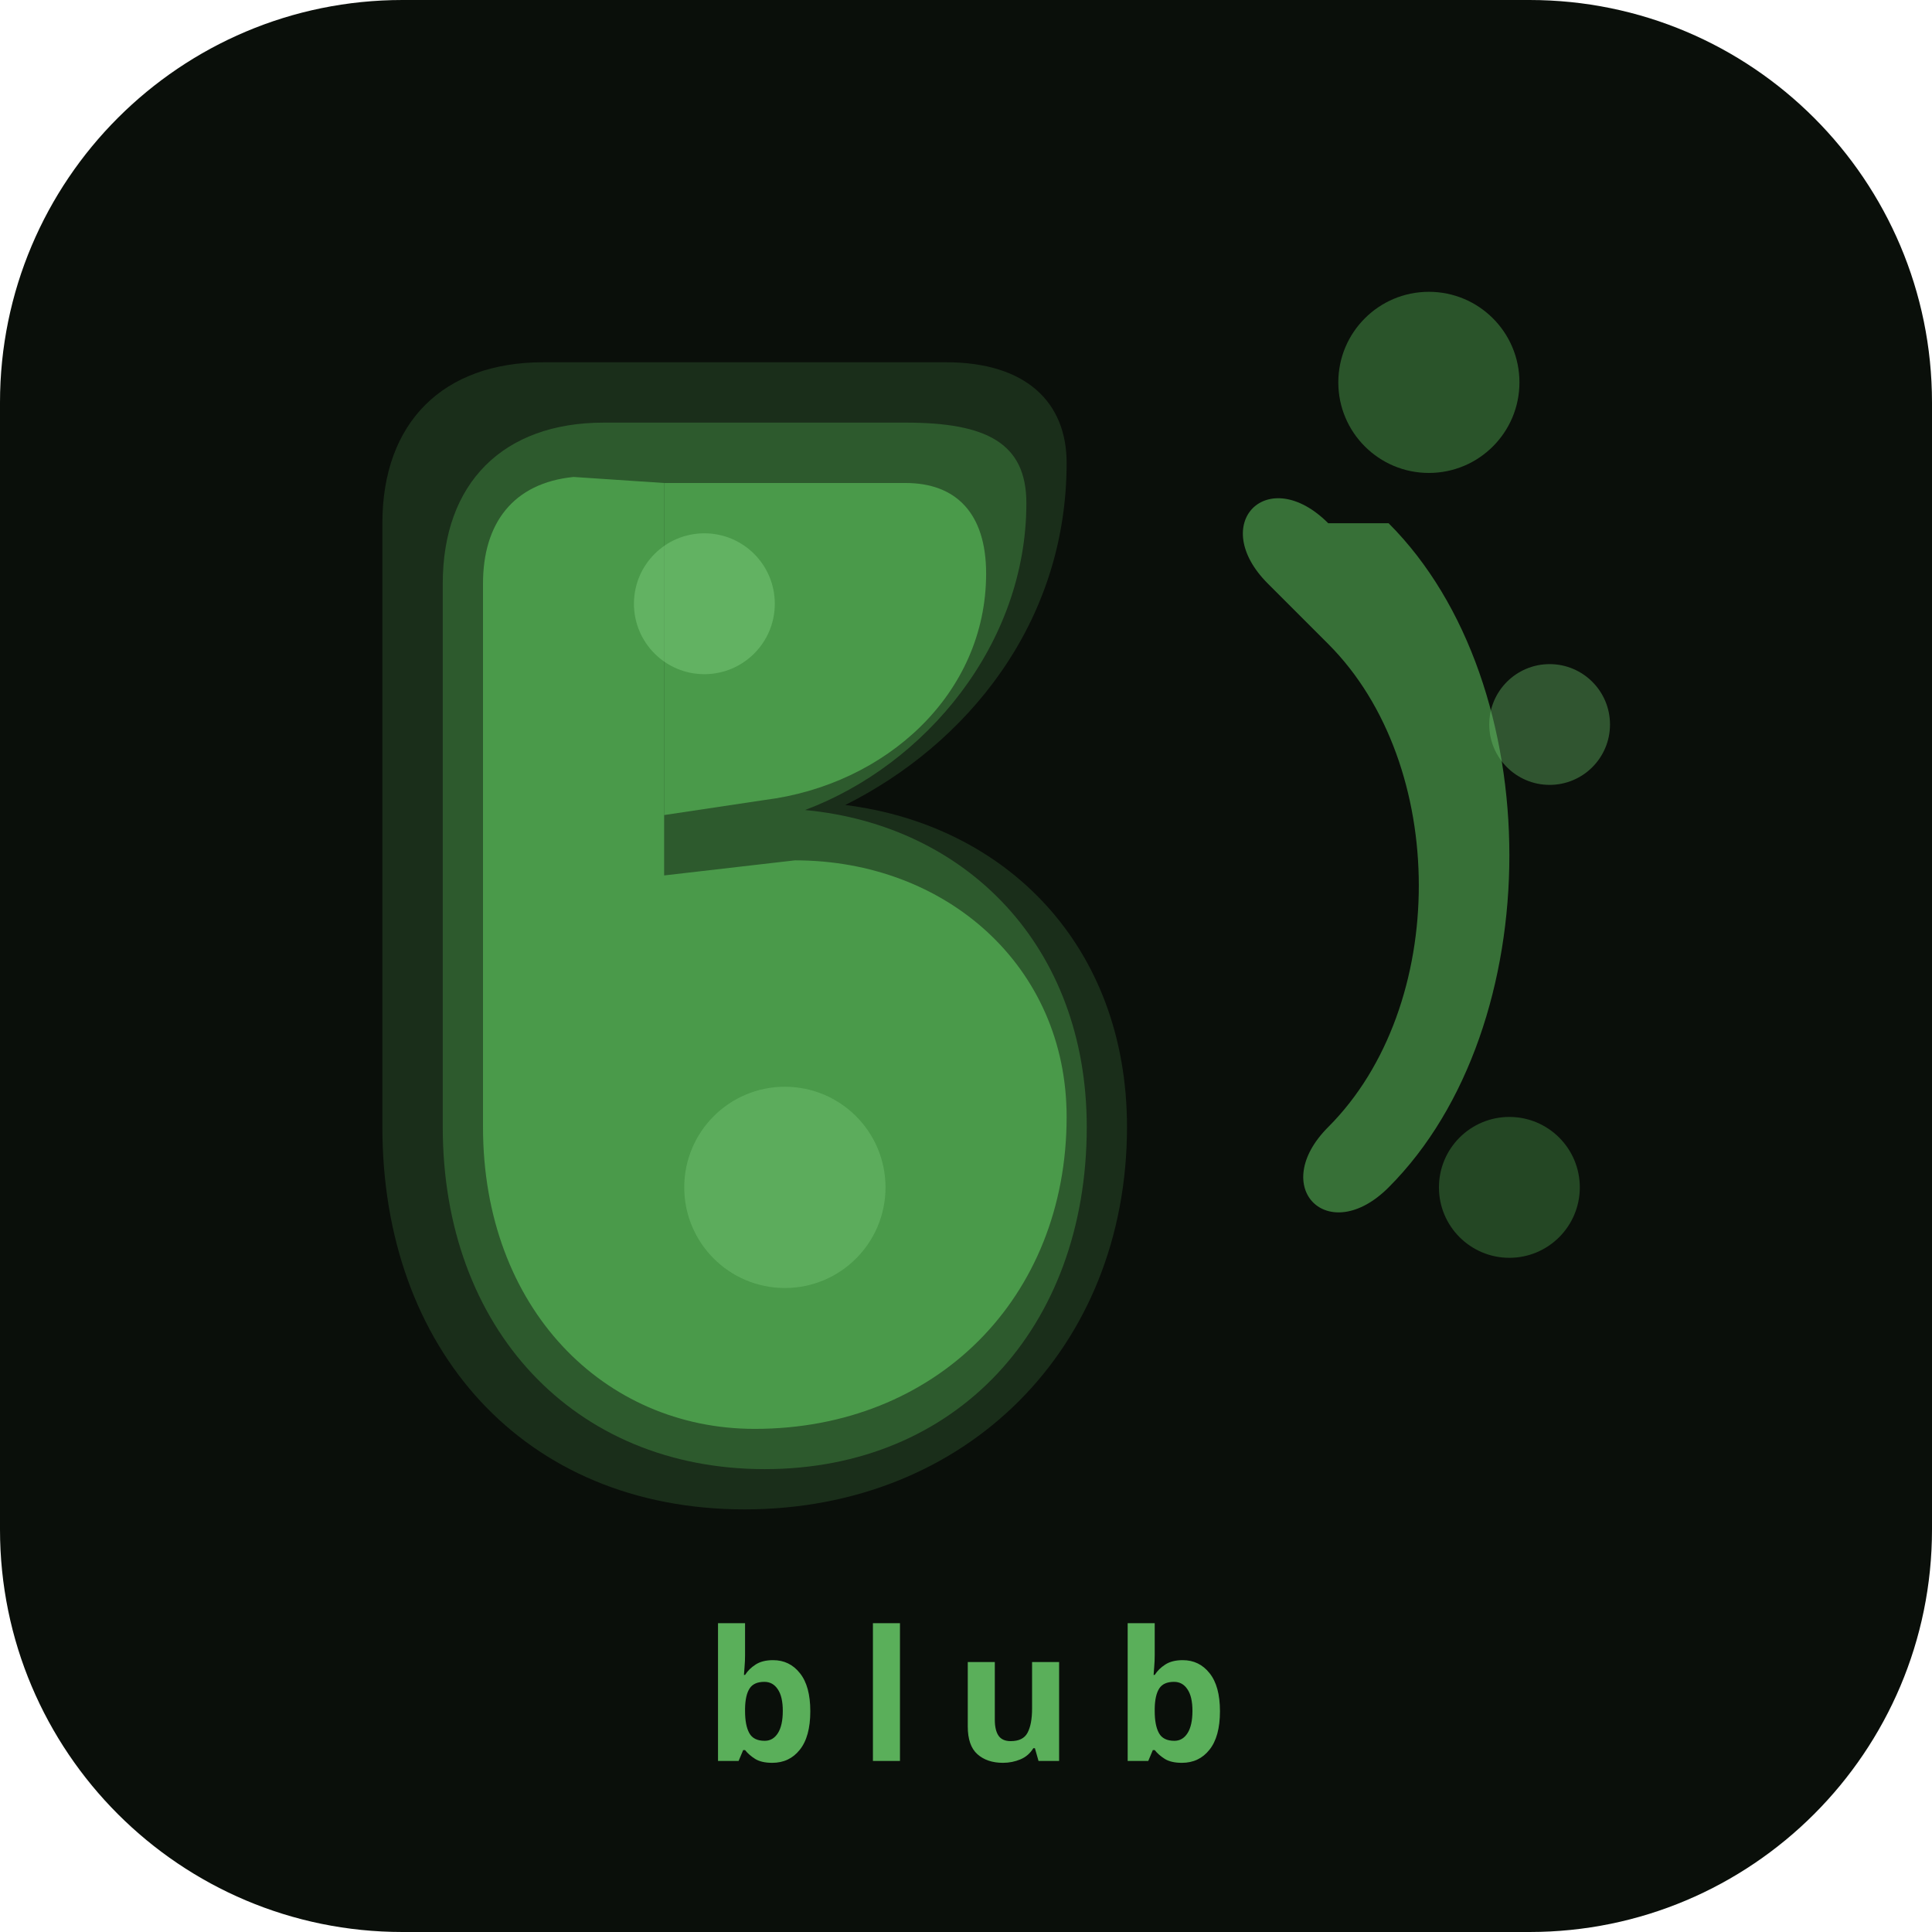
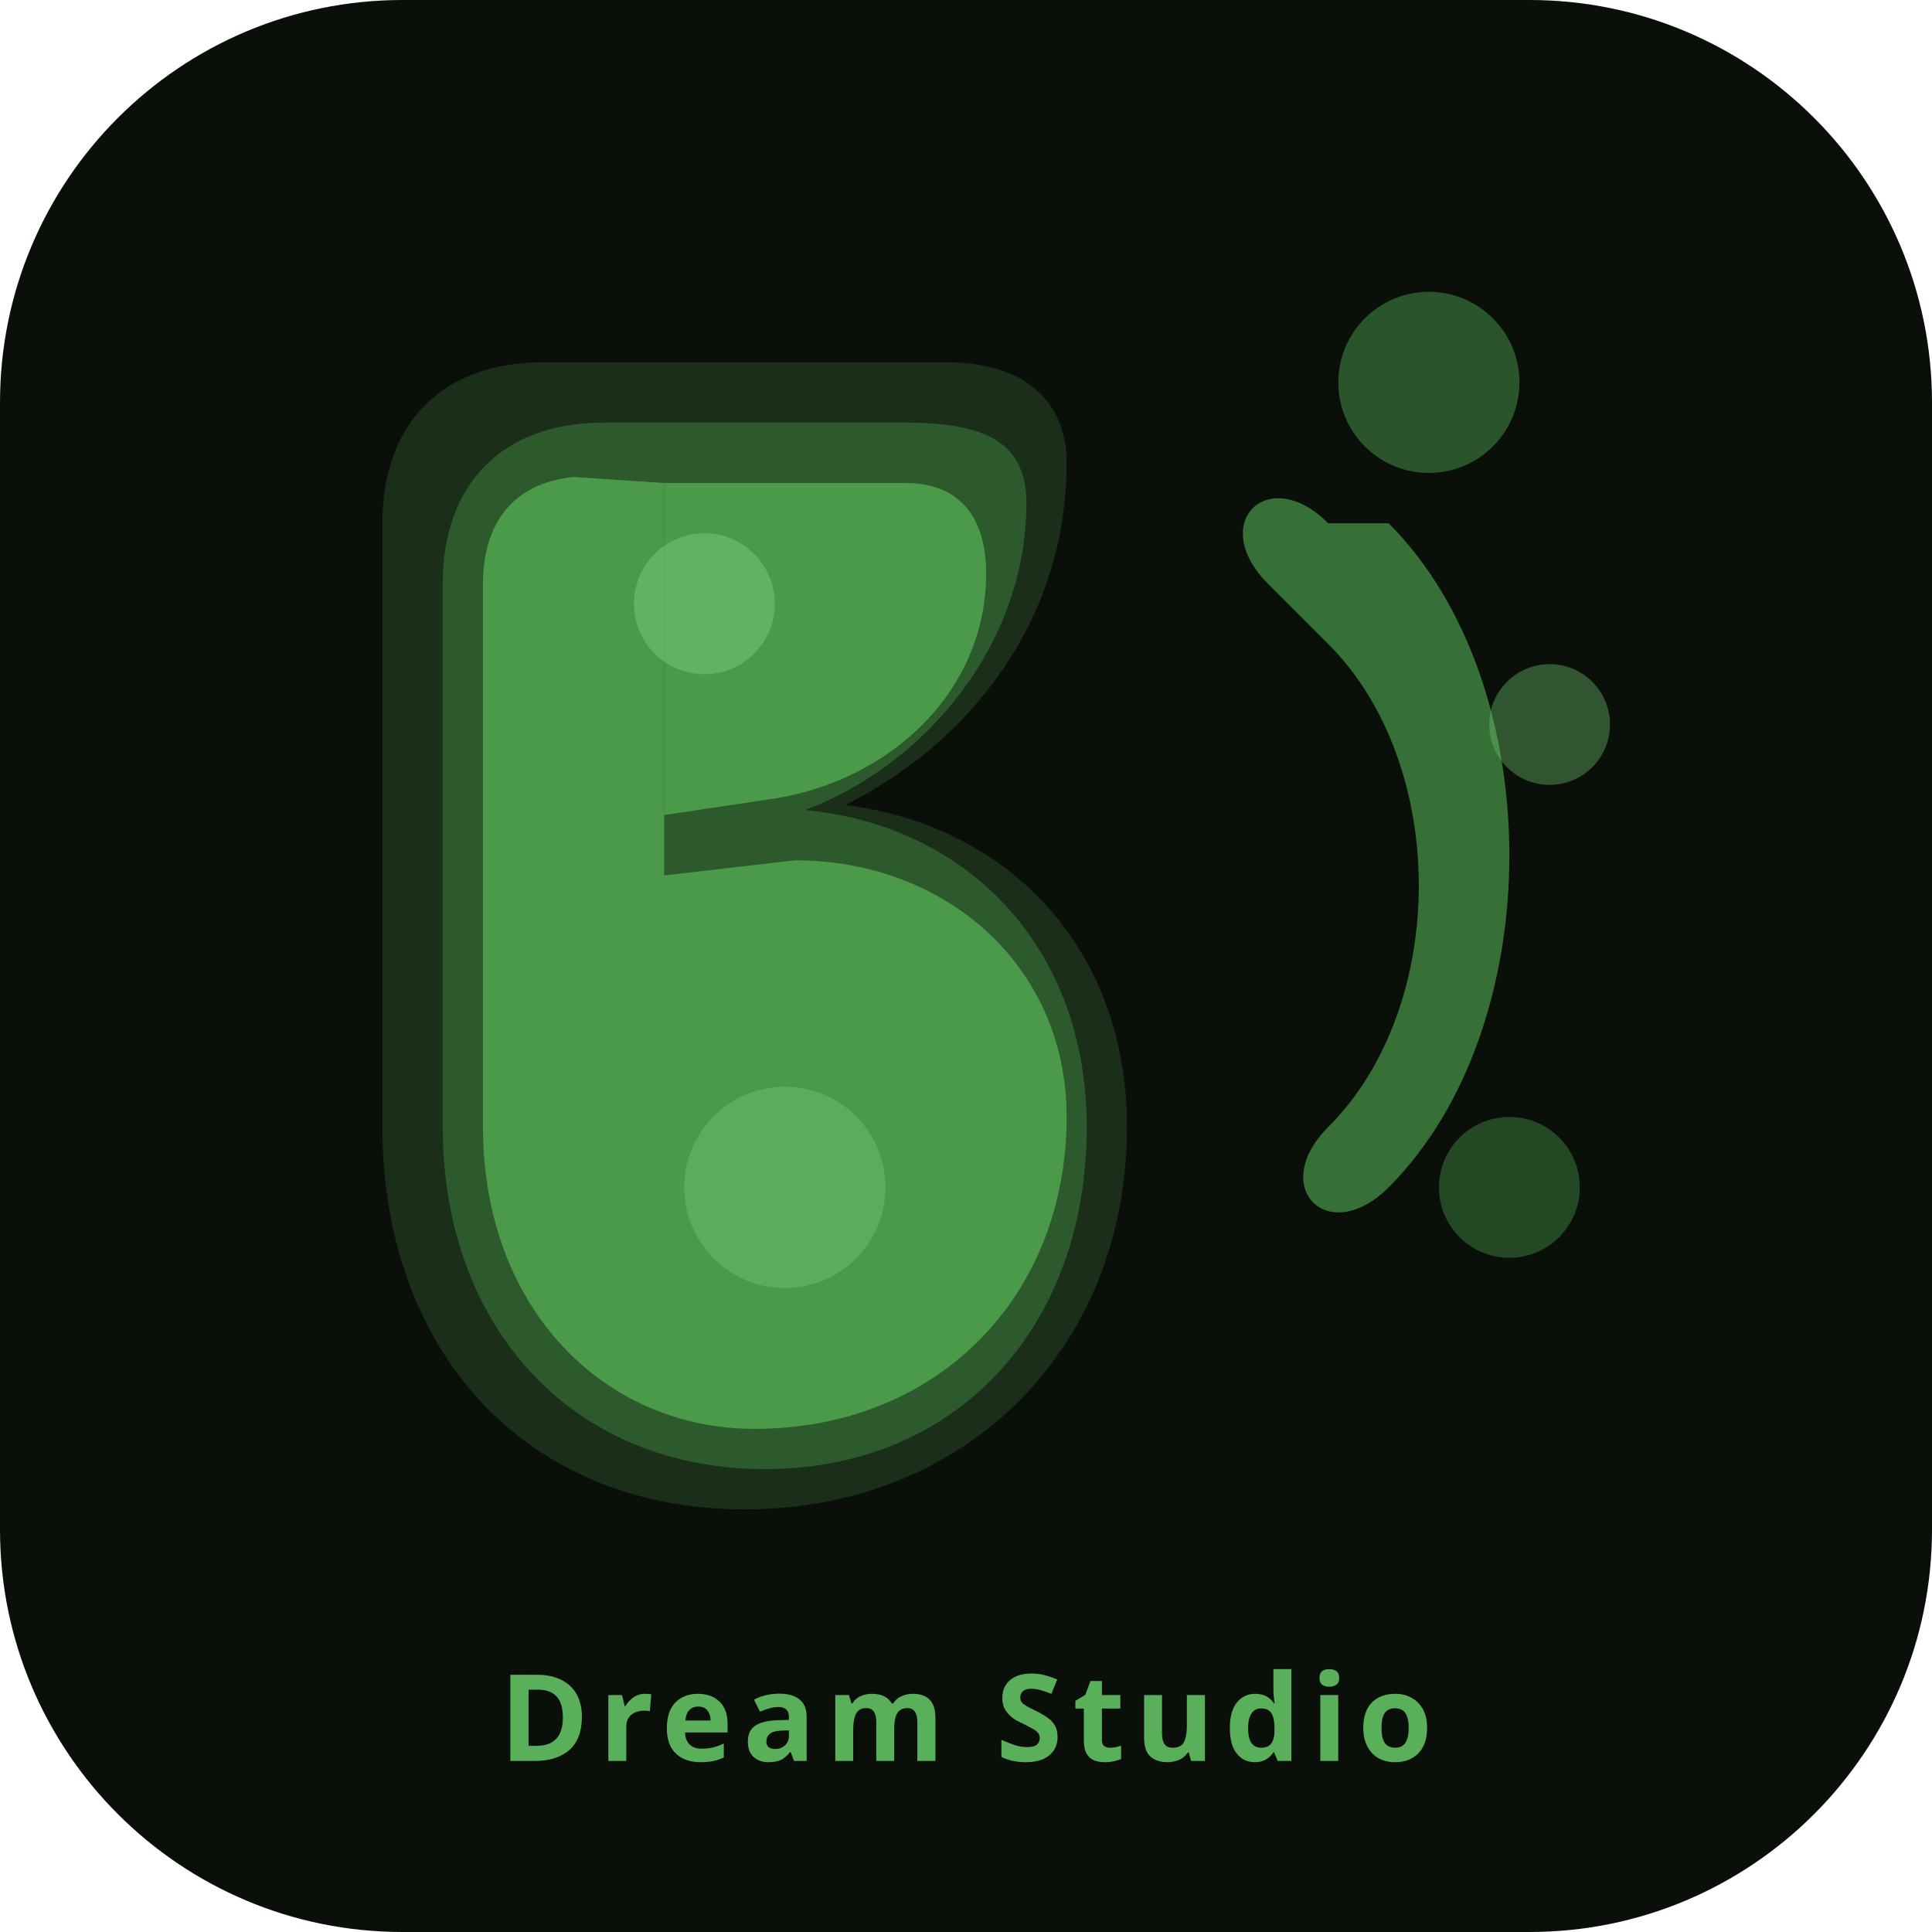
<svg xmlns="http://www.w3.org/2000/svg" viewBox="0 0 192 192" fill="none">
  <rect width="192" height="192" rx="40" fill="#0a0f0a" />
  <path d="M54 36 C44 36 38 42 38 52 L38 112 C38 134 52 150 74 150 C96 150 112 134 112 112 C112 94 100 82 84 80 C96 74 106 62 106 46 C106 40 102 36 94 36 Z" fill="#1a2e1a" />
  <path d="M60 42 C50 42 44 48 44 58 L44 112 C44 132 57 146 76 146 C95 146 108 132 108 112 C108 94 96 82 80 80.5 C92 76 102 64 102 50 C102 44 98 42 90 42 Z" fill="#2d5a2d" />
  <path d="M66 48 L90 48 C95 48 98 51 98 57 C98 69 88 78 76 79.5 L66 81 Z" fill="#4a9a4a" />
  <path d="M66 87 L79 85.5 C94 85.5 106 96 106 111 C106 129 93 142 75 142 C60 142 48 130 48 112 L48 58 C48 52 51 48 57 47.4 L66 48 Z" fill="#4a9a4a" />
  <circle cx="70" cy="60" r="7" fill="#7ecf7e" opacity="0.45" />
  <circle cx="78" cy="118" r="10" fill="#7ecf7e" opacity="0.35" />
  <path d="M132 52 C126 46 120 52 126 58 L132 64 C144 76 144 100 132 112 C126 118 132 124 138 118 C154 102 154 68 138 52 Z" fill="#4a9a4a" opacity="0.7" />
  <circle cx="142" cy="38" r="9" fill="#4a9a4a" opacity="0.5" />
  <circle cx="154" cy="72" r="6" fill="#6abf6a" opacity="0.4" />
  <circle cx="150" cy="118" r="7" fill="#4a9a4a" opacity="0.4" />
-   <text x="96" y="175" font-family="system-ui, sans-serif" font-size="18" font-weight="700" fill="#5aaf5a" text-anchor="middle" letter-spacing="4">blub</text>
+   <text x="96" y="175" font-family="system-ui, sans-serif" font-size="12" font-weight="700" fill="#5aaf5a" text-anchor="middle" letter-spacing="1">Dream Studio</text>
</svg>
